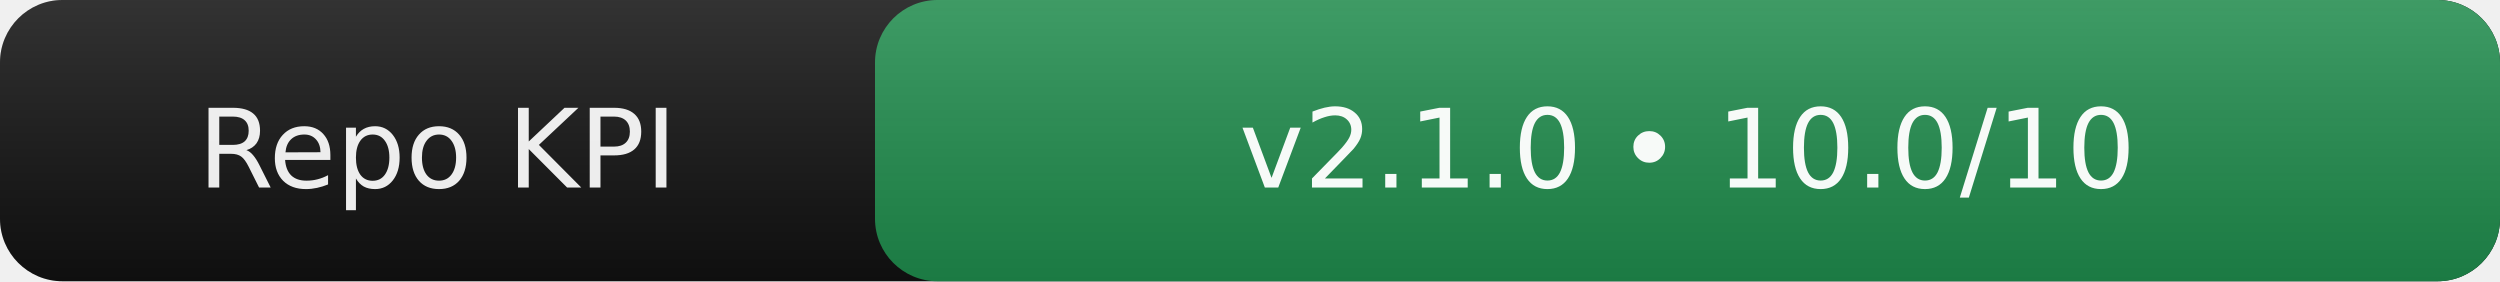
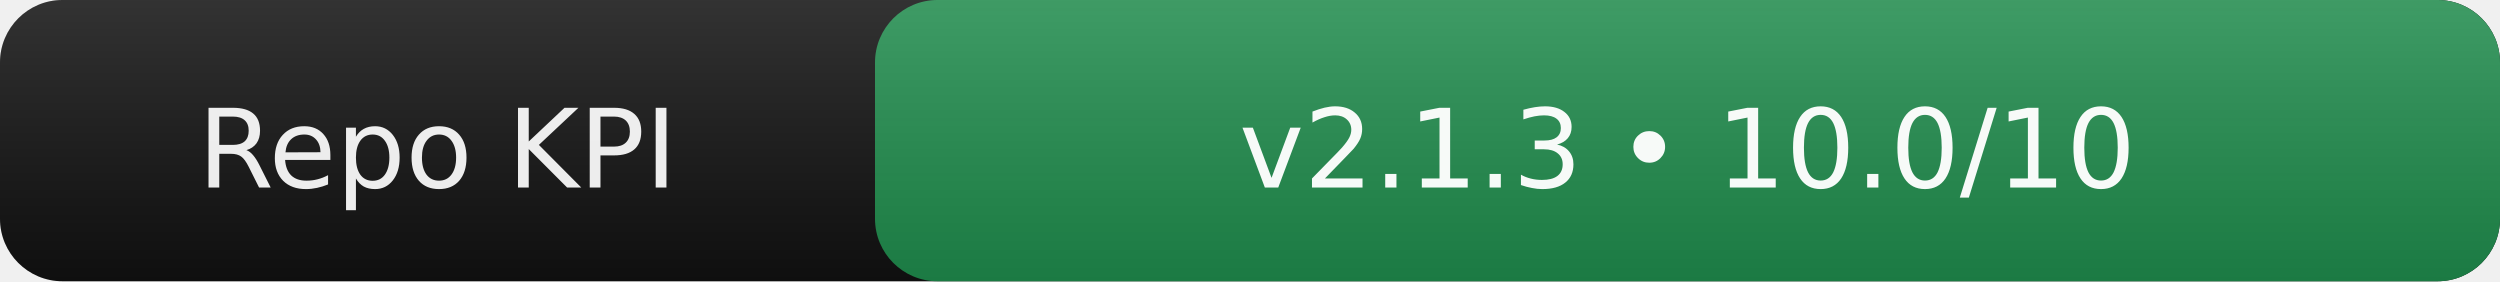
- <svg xmlns="http://www.w3.org/2000/svg" width="320" height="36" role="img" aria-label="Repo KPI v2.1.0">
+ <svg xmlns="http://www.w3.org/2000/svg" width="320" height="36" role="img" aria-label="Repo KPI v2.1.3">
  <linearGradient id="g" x2="0" y2="100%">
    <stop offset="0" stop-color="#fff" stop-opacity=".14" />
    <stop offset="1" stop-color="#000" stop-opacity=".12" />
  </linearGradient>
  <rect rx="8" width="320" height="36" fill="#111" />
  <rect rx="8" x="112" width="208" height="36" fill="#1F8B4C" />
  <rect rx="8" width="320" height="36" fill="url(#g)" />
  <g fill="#fff" text-anchor="middle" font-family="DejaVu Sans,Verdana,Geneva,sans-serif" font-size="14">
    <text x="56" y="24" fill="#fff" opacity=".92">Repo KPI</text>
-     <text x="216" y="24" fill="#fff" opacity=".96">v2.1.0 • 10.0/10</text>
+     <text x="216" y="24" fill="#fff" opacity=".96">v2.1.3 • 10.0/10</text>
  </g>
</svg>
